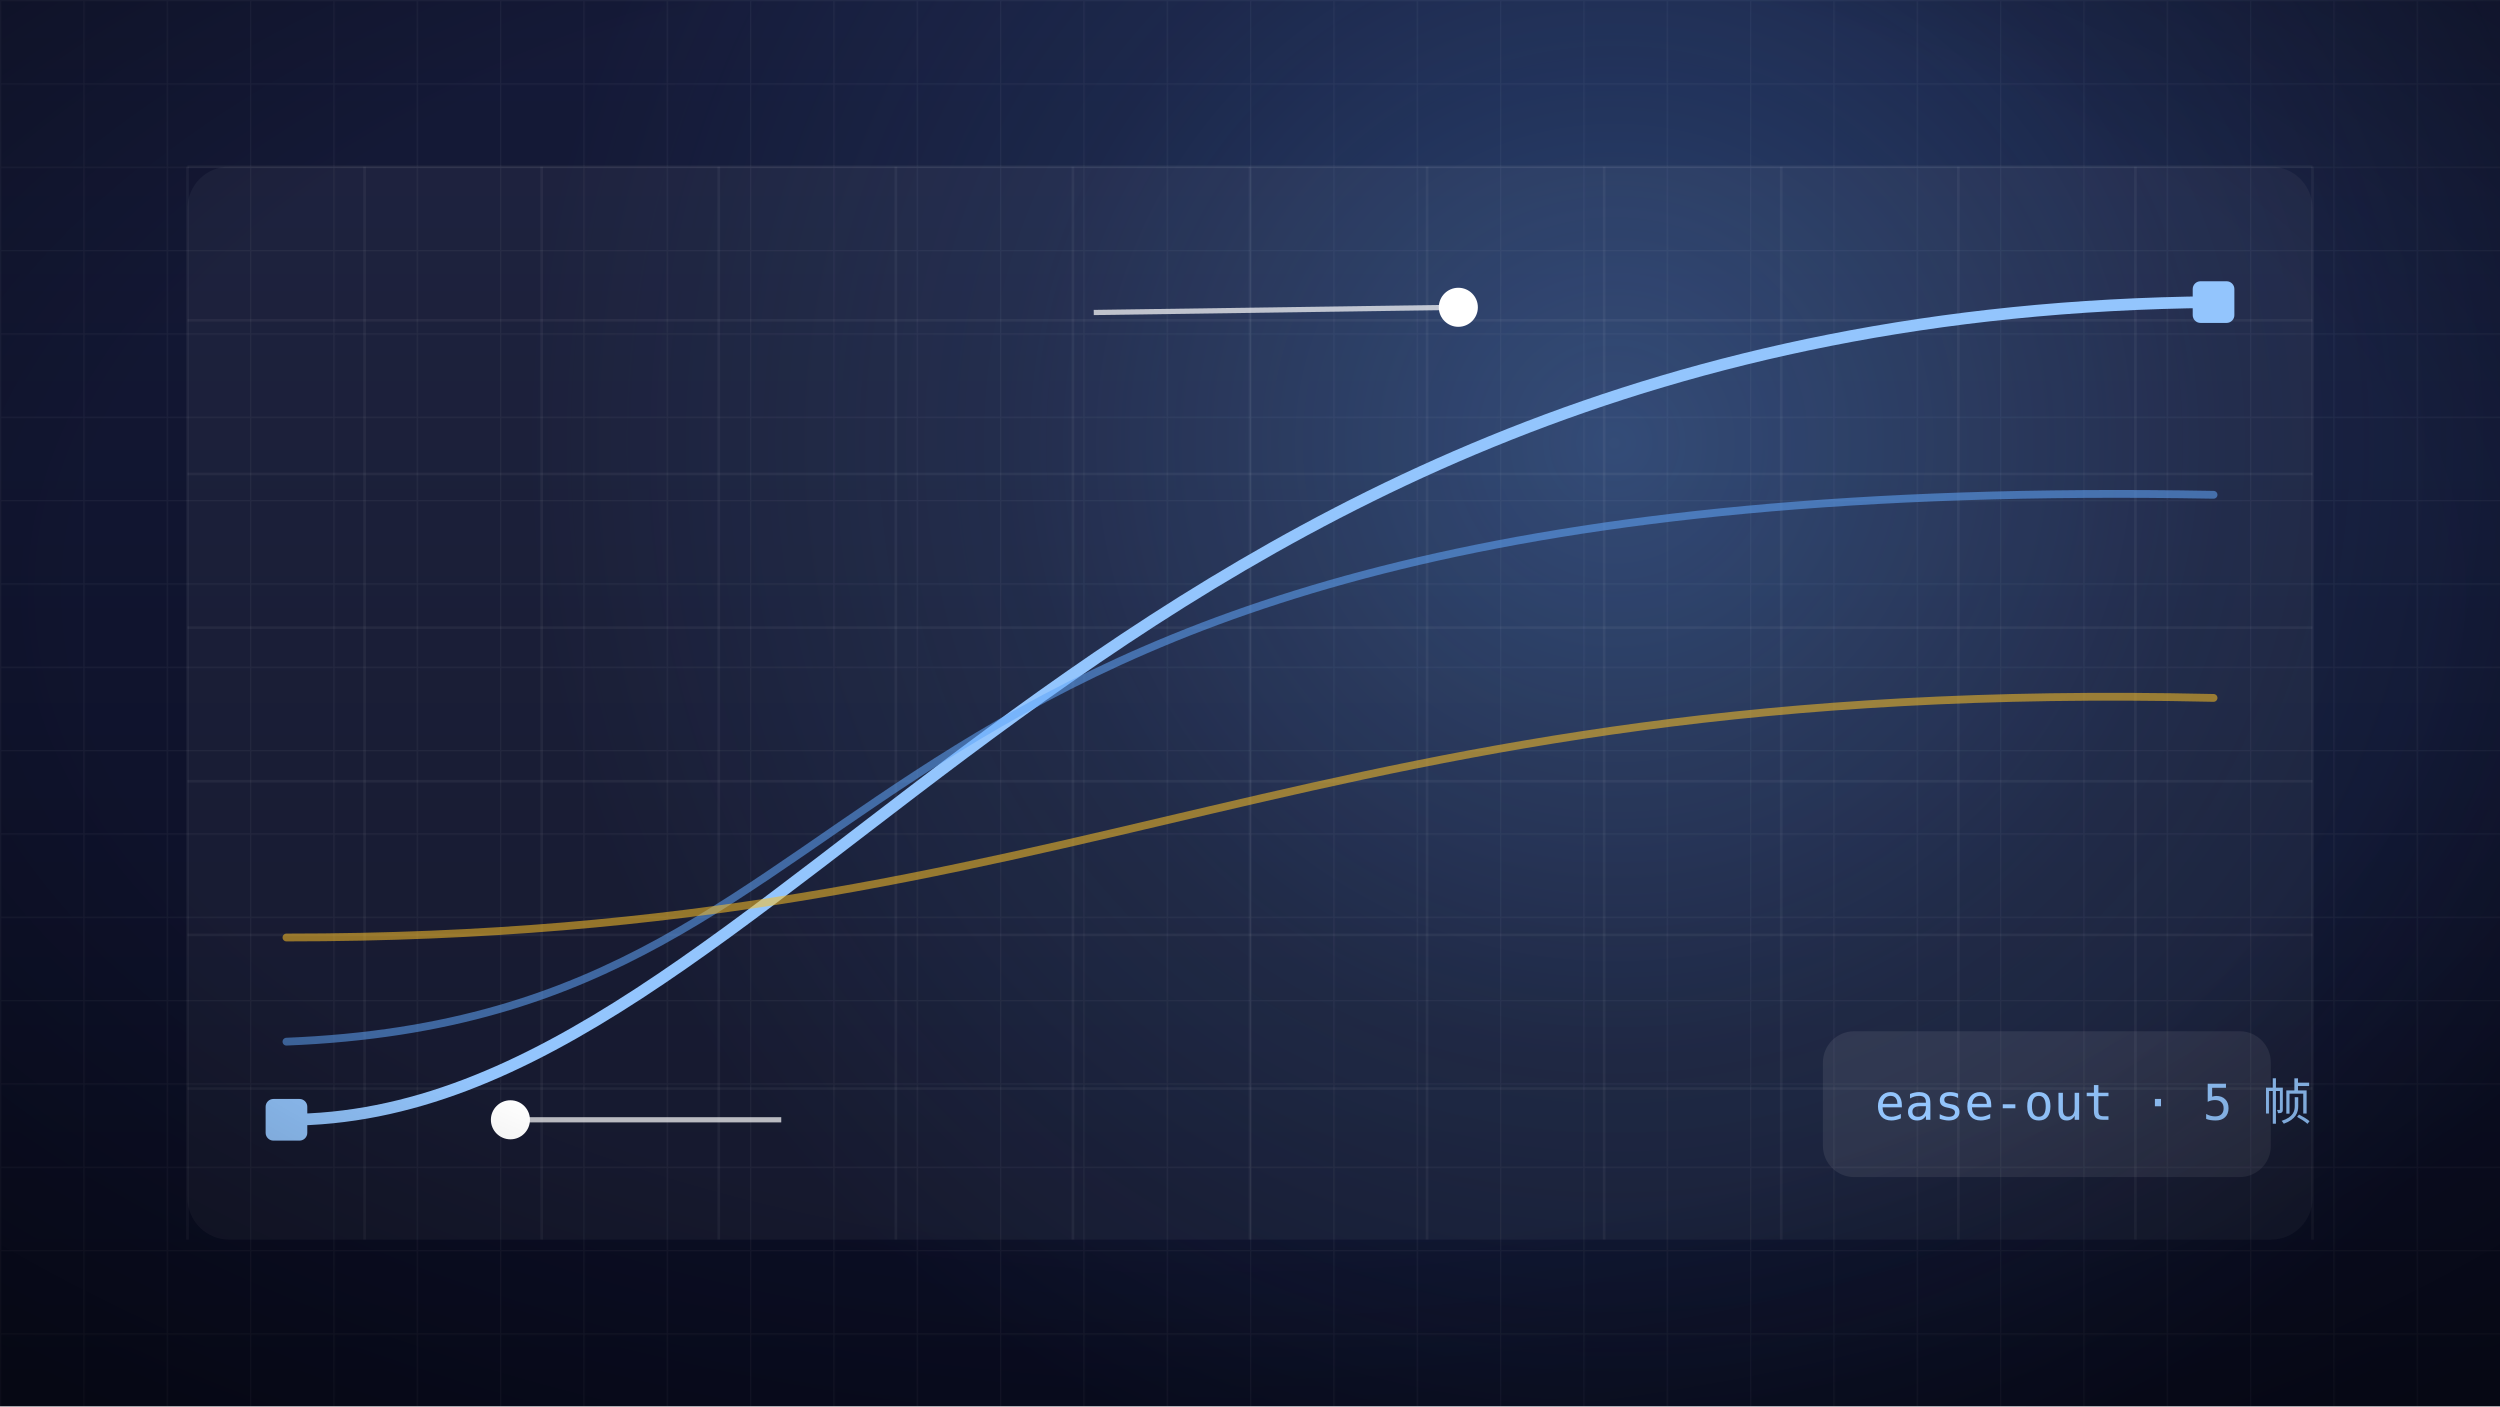
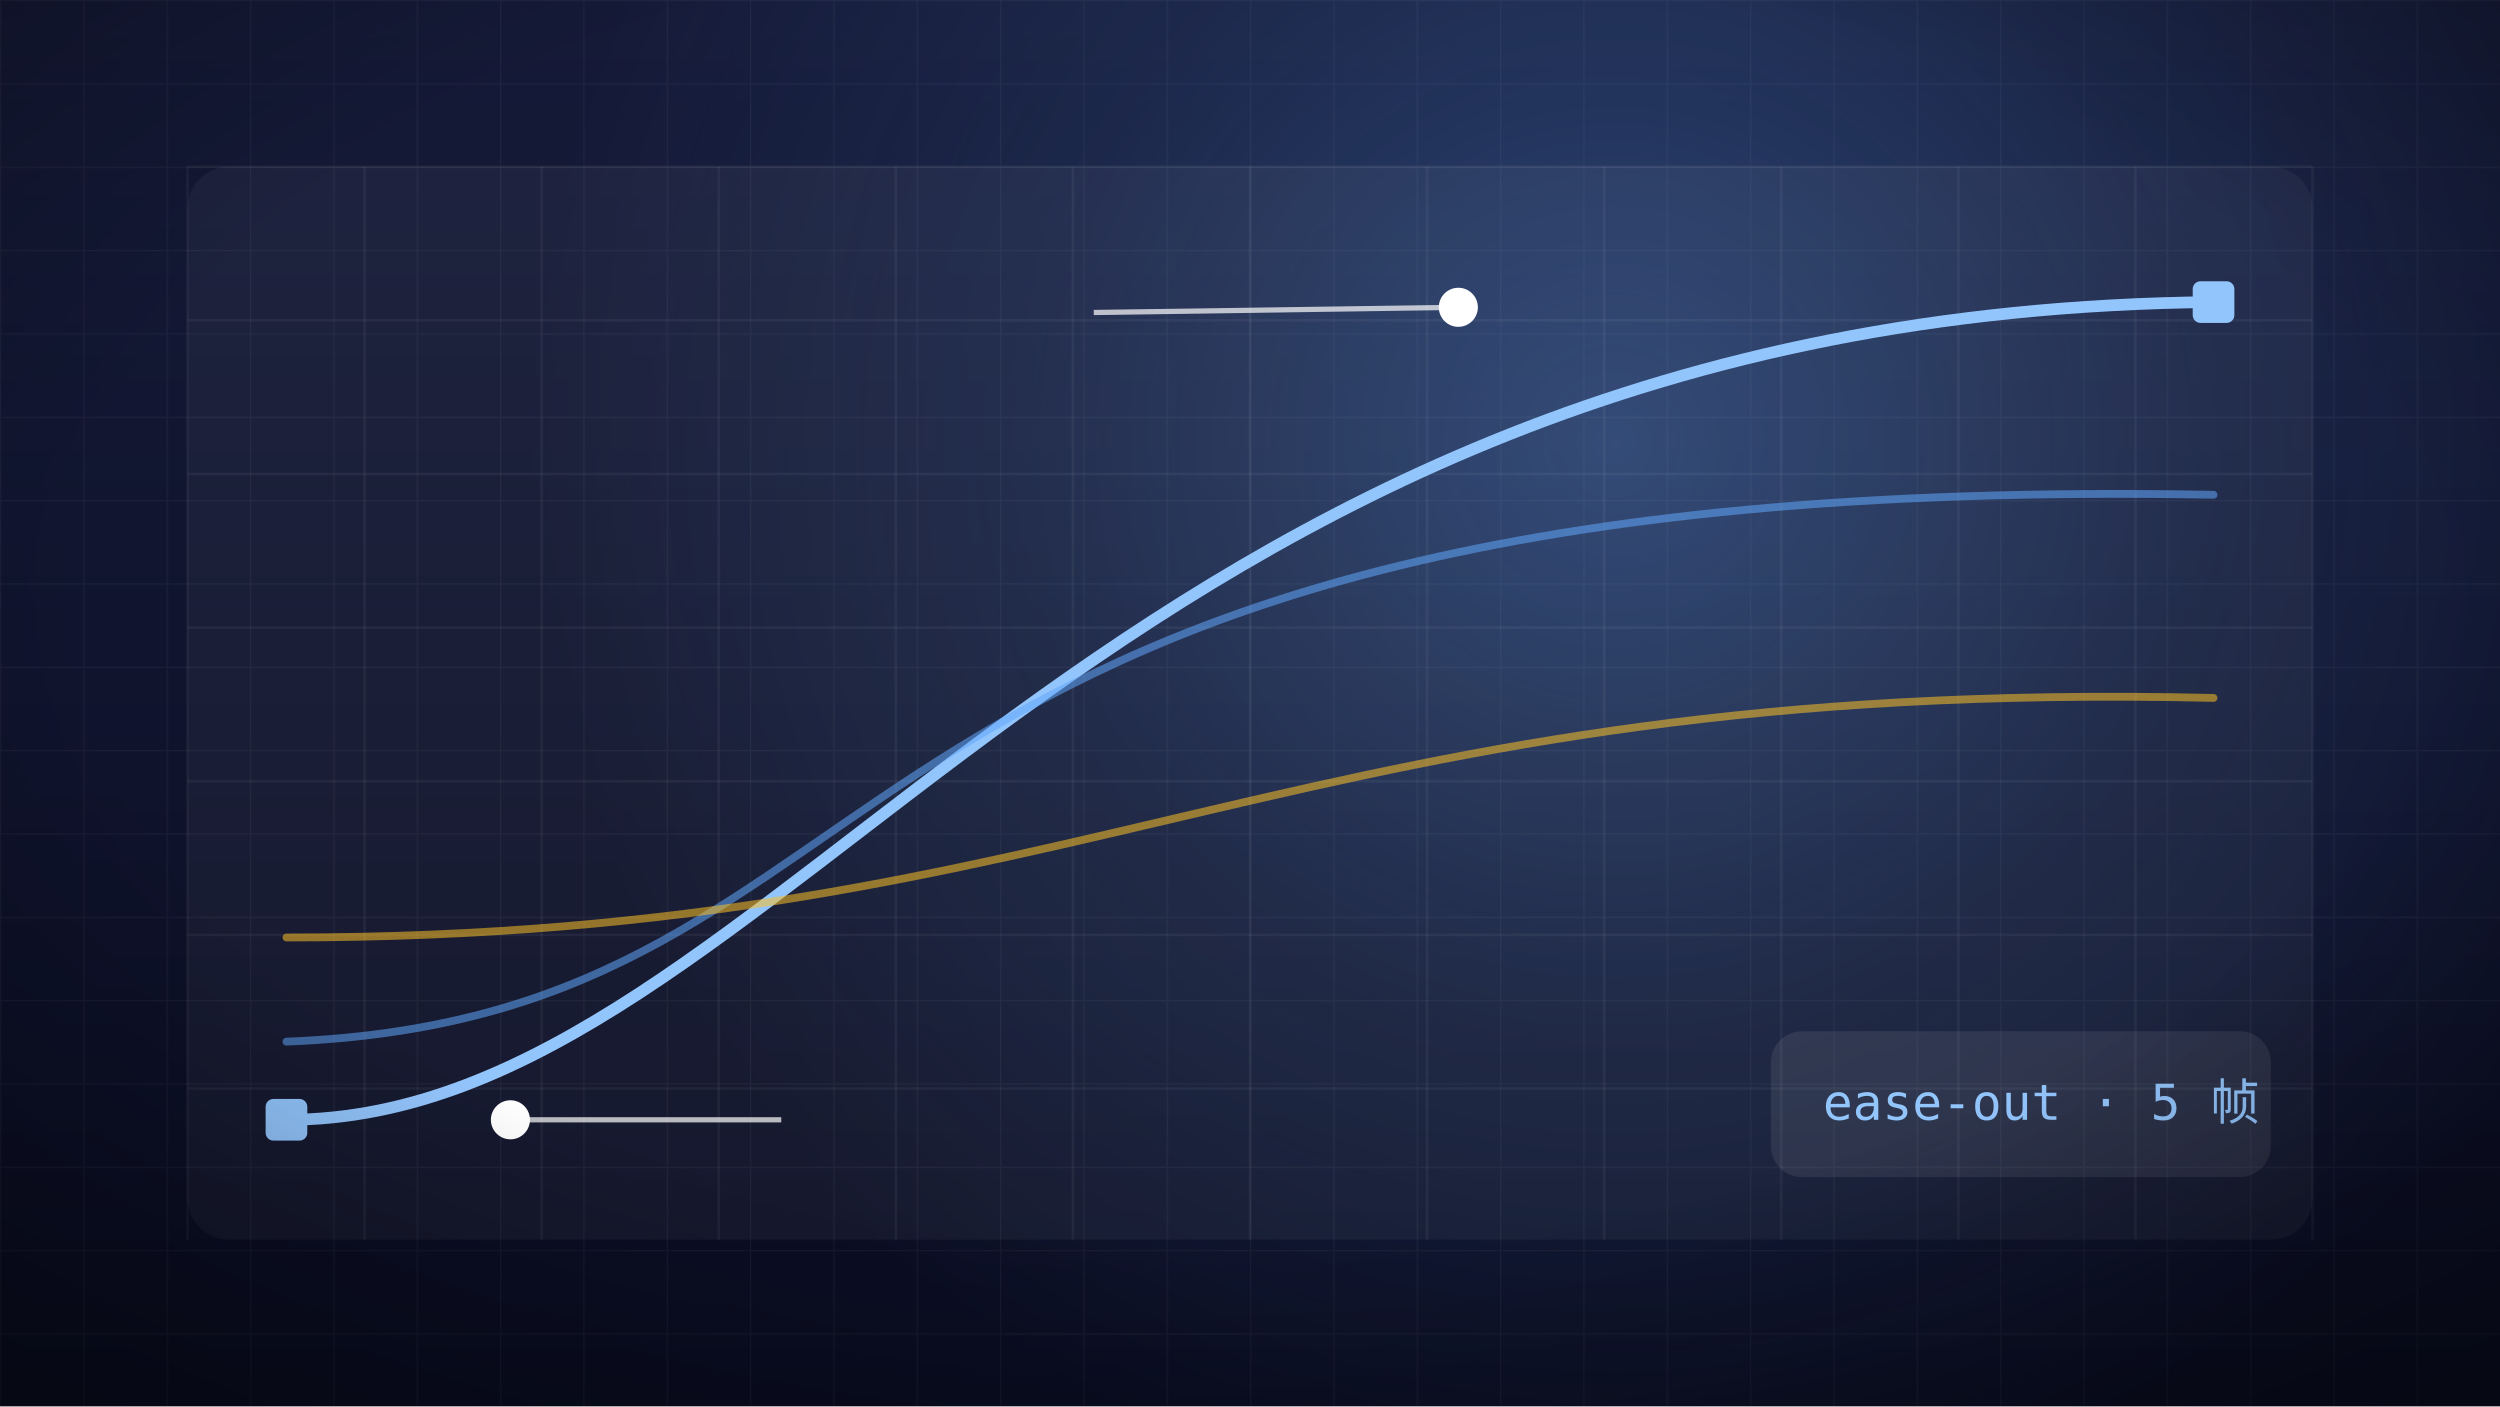
<svg xmlns="http://www.w3.org/2000/svg" viewBox="0 0 960 540">
  <defs>
    <linearGradient id="bg" x1="0" y1="0" x2="0" y2="1">
      <stop offset="0" stop-color="#151A38" />
      <stop offset="1" stop-color="#0A0D22" />
    </linearGradient>
    <radialGradient id="glow" cx="0.5" cy="0.5" r="0.5">
      <stop offset="0" stop-color="#60A5FA" stop-opacity="0.32" />
      <stop offset="0.55" stop-color="#60A5FA" stop-opacity="0.10" />
      <stop offset="1" stop-color="#60A5FA" stop-opacity="0" />
    </radialGradient>
    <radialGradient id="vig" cx="0.5" cy="0.42" r="0.75">
      <stop offset="0.62" stop-color="#000" stop-opacity="0" />
      <stop offset="1" stop-color="#000" stop-opacity="0.42" />
    </radialGradient>
    <pattern id="grid" width="32" height="32" patternUnits="userSpaceOnUse">
      <path d="M32 0H0V32" fill="none" stroke="#FFFFFF" stroke-opacity="0.045" stroke-width="1" />
    </pattern>
  </defs>
  <rect width="960" height="540" fill="url(#bg)" />
  <rect width="960" height="540" fill="url(#grid)" />
  <circle cx="620" cy="170" r="420" fill="url(#glow)" />
  <rect x="72.0" y="64.0" width="816.0" height="412.0" rx="16" fill="#FFFFFF" opacity="0.045" />
  <line x1="72" y1="64" x2="72" y2="476" stroke="#FFF" stroke-opacity="0.05" />
  <line x1="140" y1="64" x2="140" y2="476" stroke="#FFF" stroke-opacity="0.05" />
  <line x1="208" y1="64" x2="208" y2="476" stroke="#FFF" stroke-opacity="0.05" />
  <line x1="276" y1="64" x2="276" y2="476" stroke="#FFF" stroke-opacity="0.05" />
  <line x1="344" y1="64" x2="344" y2="476" stroke="#FFF" stroke-opacity="0.05" />
  <line x1="412" y1="64" x2="412" y2="476" stroke="#FFF" stroke-opacity="0.05" />
  <line x1="480" y1="64" x2="480" y2="476" stroke="#FFF" stroke-opacity="0.05" />
  <line x1="548" y1="64" x2="548" y2="476" stroke="#FFF" stroke-opacity="0.05" />
  <line x1="616" y1="64" x2="616" y2="476" stroke="#FFF" stroke-opacity="0.05" />
  <line x1="684" y1="64" x2="684" y2="476" stroke="#FFF" stroke-opacity="0.05" />
  <line x1="752" y1="64" x2="752" y2="476" stroke="#FFF" stroke-opacity="0.05" />
  <line x1="820" y1="64" x2="820" y2="476" stroke="#FFF" stroke-opacity="0.05" />
  <line x1="888" y1="64" x2="888" y2="476" stroke="#FFF" stroke-opacity="0.05" />
  <line x1="72" y1="64" x2="888" y2="64" stroke="#FFF" stroke-opacity="0.05" />
  <line x1="72" y1="123" x2="888" y2="123" stroke="#FFF" stroke-opacity="0.05" />
  <line x1="72" y1="182" x2="888" y2="182" stroke="#FFF" stroke-opacity="0.05" />
  <line x1="72" y1="241" x2="888" y2="241" stroke="#FFF" stroke-opacity="0.05" />
  <line x1="72" y1="300" x2="888" y2="300" stroke="#FFF" stroke-opacity="0.05" />
  <line x1="72" y1="359" x2="888" y2="359" stroke="#FFF" stroke-opacity="0.05" />
  <line x1="72" y1="418" x2="888" y2="418" stroke="#FFF" stroke-opacity="0.05" />
  <path d="M110 430 C 300 430, 420 120, 850 116" fill="none" stroke="#93C5FD" stroke-width="4.5" opacity="1" stroke-linecap="round" />
  <path d="M110 400 C 360 390, 300 180, 850 190" fill="none" stroke="#60A5FA" stroke-width="3" opacity="0.55" stroke-linecap="round" />
  <path d="M110 360 C 420 360, 500 260, 850 268" fill="none" stroke="#FBBF24" stroke-width="3" opacity="0.55" stroke-linecap="round" />
  <line x1="300" y1="430" x2="196" y2="430" stroke="#FFF" stroke-opacity="0.7" stroke-width="2" />
  <line x1="420" y1="120" x2="560" y2="118" stroke="#FFF" stroke-opacity="0.7" stroke-width="2" />
  <rect x="102" y="422" width="16" height="16" rx="3" fill="#93C5FD" />
  <rect x="842" y="108" width="16" height="16" rx="3" fill="#93C5FD" />
  <circle cx="196" cy="430" r="7.5" fill="#FFF" />
  <circle cx="560" cy="118" r="7.5" fill="#FFF" />
-   <rect x="700.0" y="396.0" width="172.0" height="56.0" rx="12" fill="#FFFFFF" opacity="0.08" />
-   <text x="720" y="430" font-family="ui-monospace,Menlo,monospace" font-size="19" fill="#93C5FD">ease-out · 5 帧</text>
+   <rect x="680.0" y="396.0" width="192.0" height="56.0" rx="12" fill="#FFFFFF" opacity="0.08" />
+   <text x="700" y="430" font-family="ui-monospace,Menlo,monospace" font-size="19" fill="#93C5FD">ease-out · 5 帧</text>
  <rect width="960" height="540" fill="url(#vig)" />
</svg>
